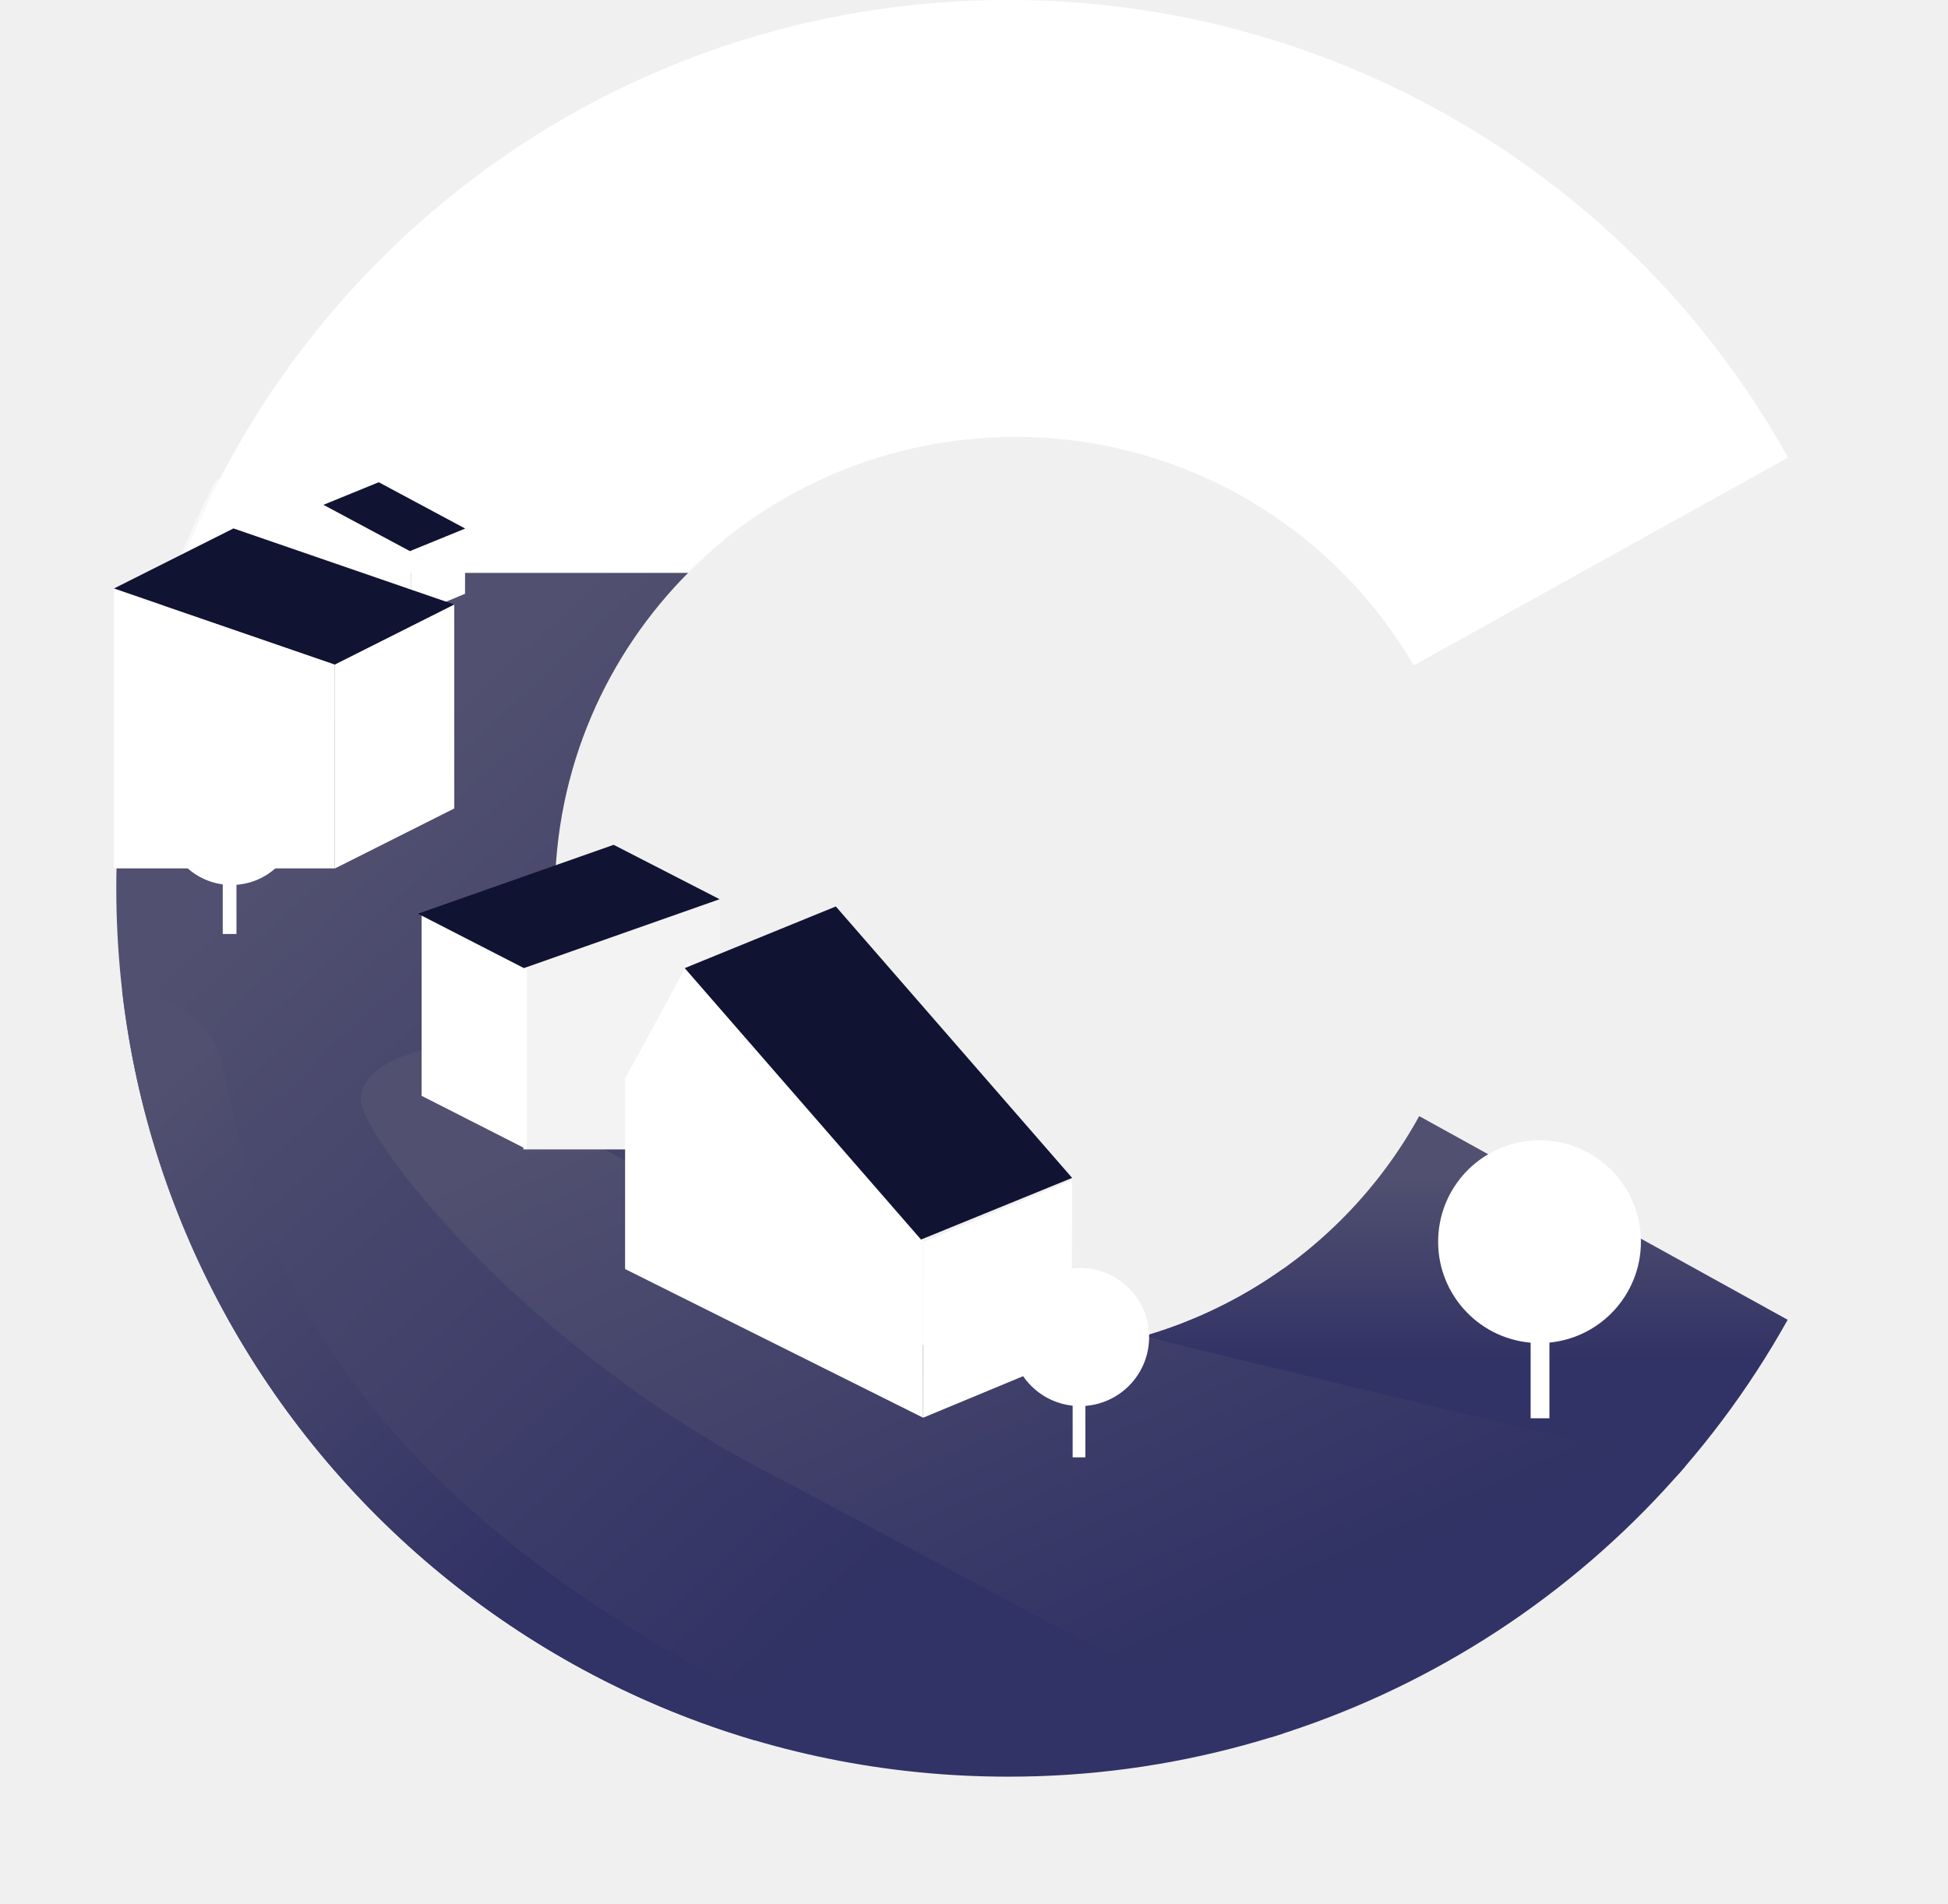
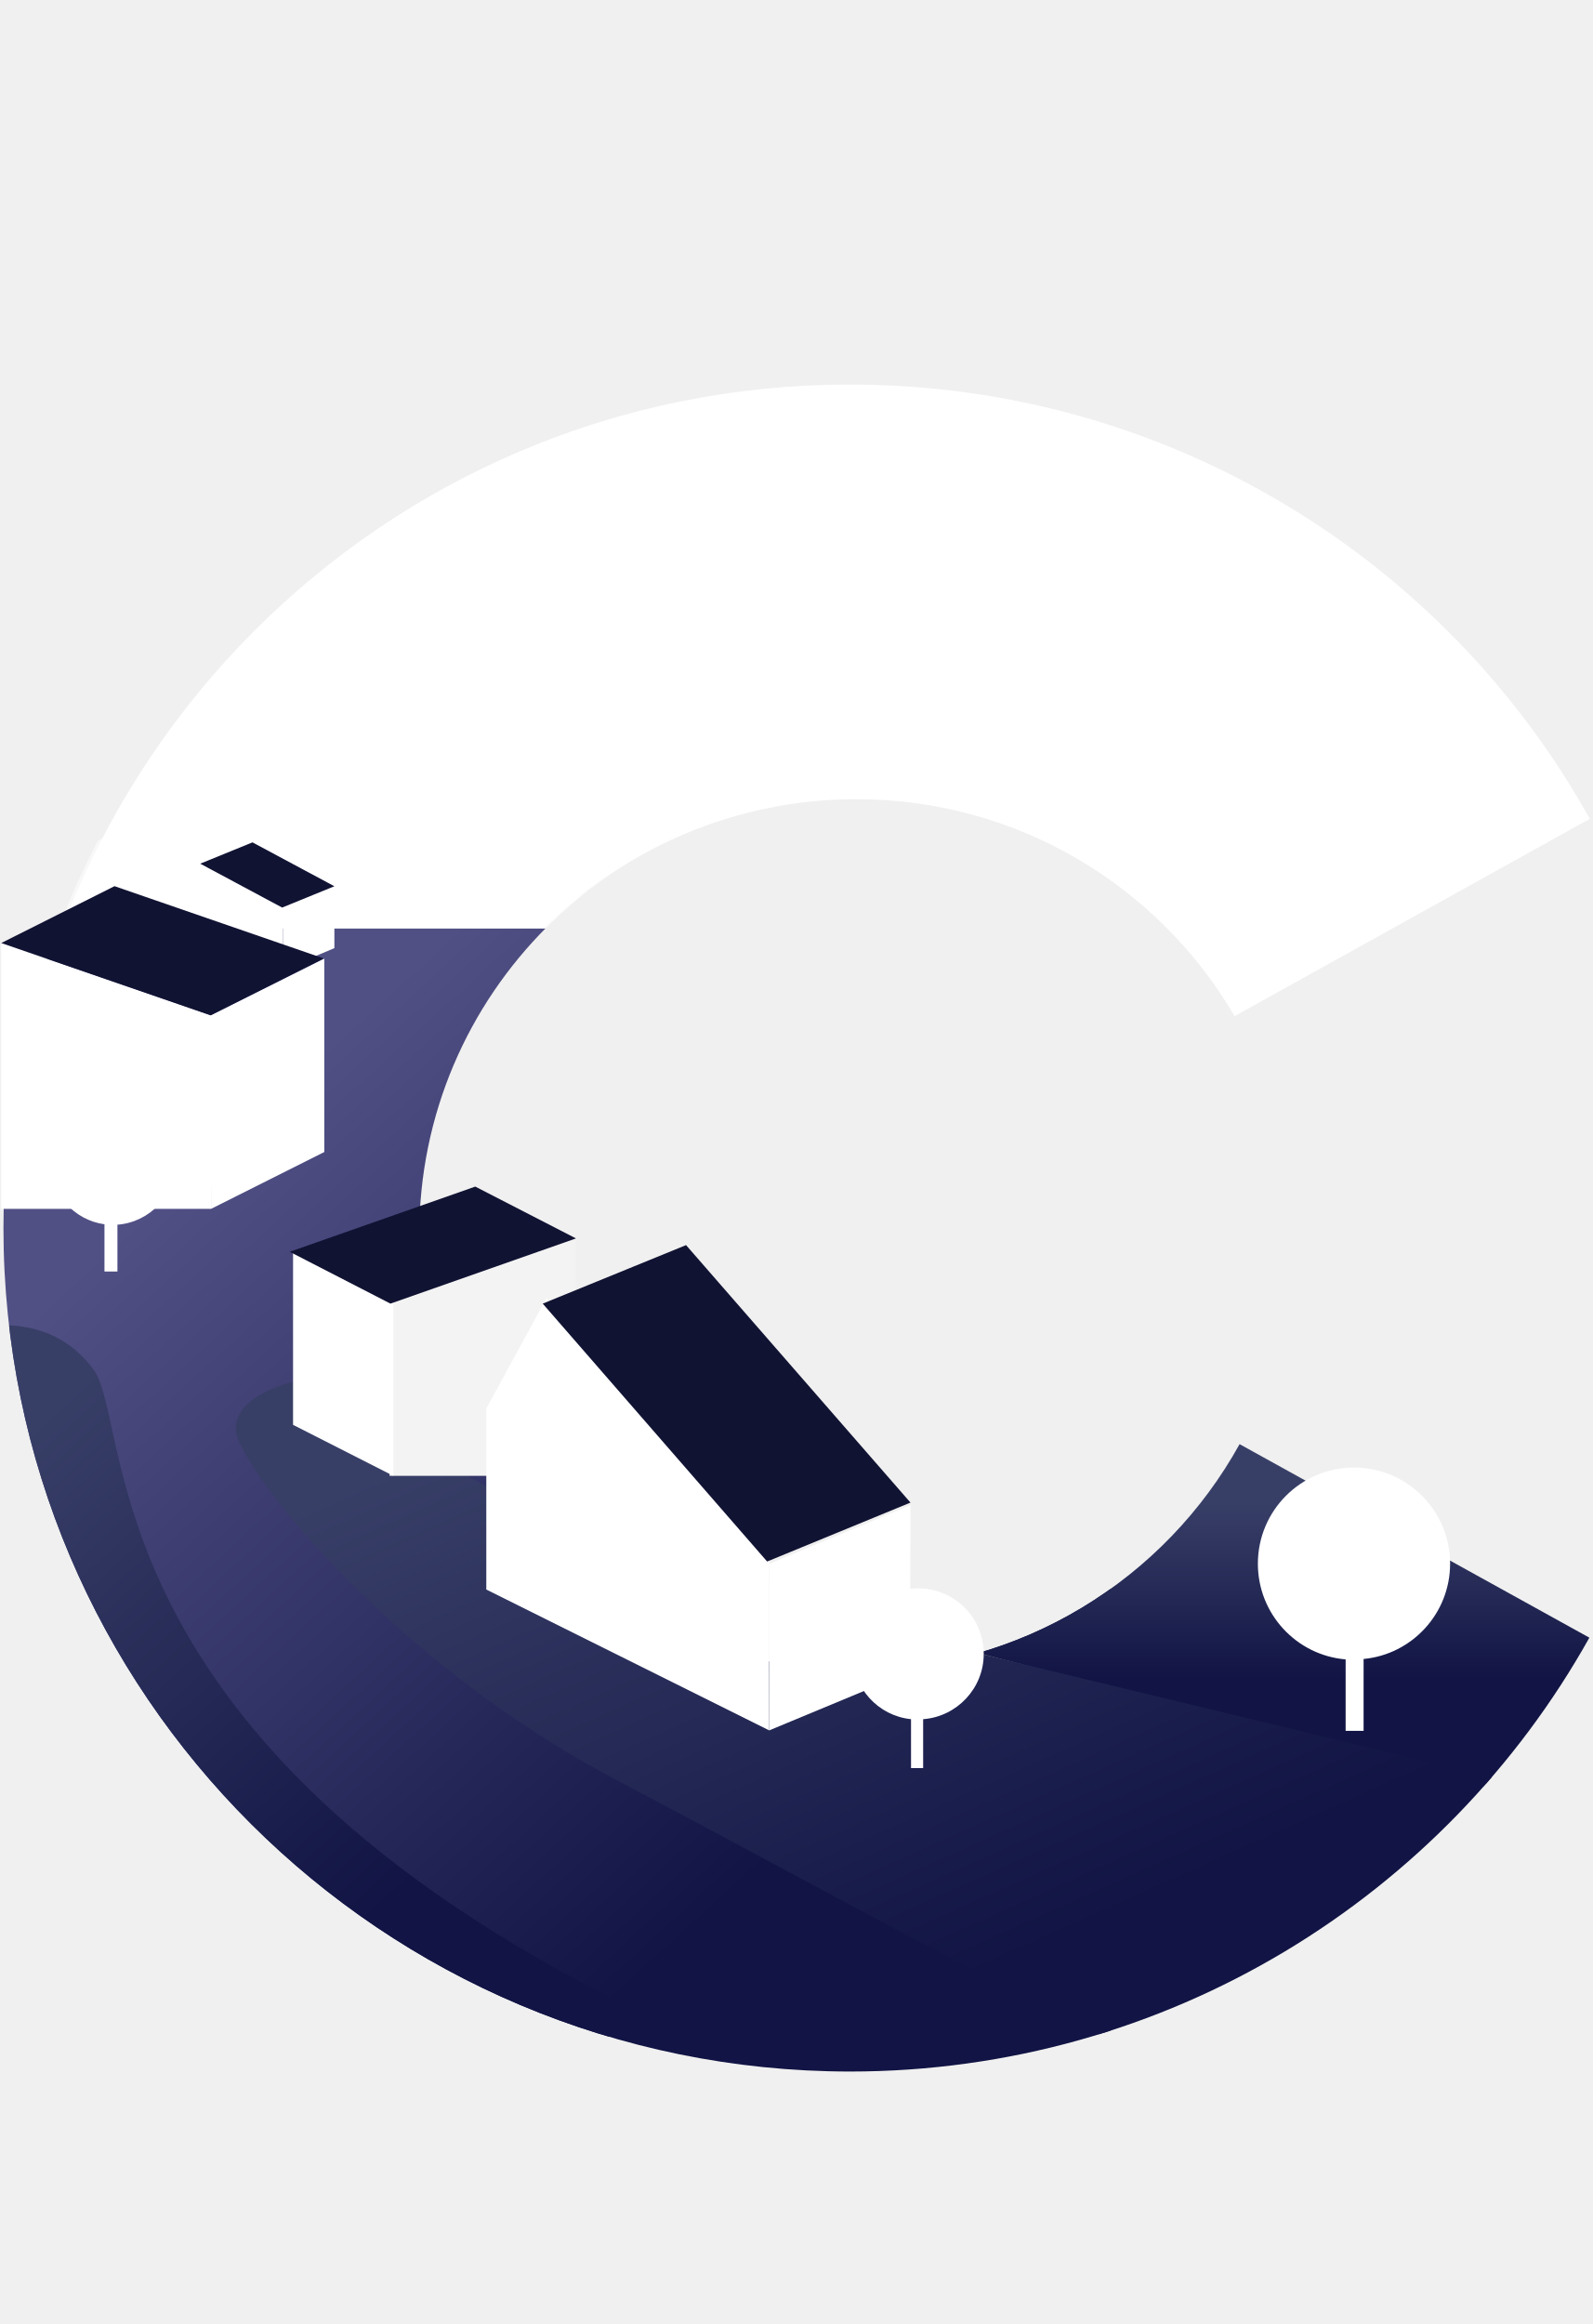
- <svg xmlns="http://www.w3.org/2000/svg" xmlns:xlink="http://www.w3.org/1999/xlink" viewBox="0 0 442.36 432.353">
-   <defs>
-     <linearGradient id="a" x1="167.061" y1="226.441" x2="167.061" y2="226.163" gradientTransform="matrix(379.63, 0, 0, -403.529, -63230.452, 91375.649)" gradientUnits="userSpaceOnUse">
-       <stop offset="0" stop-color="#fff" />
-       <stop offset="1" stop-color="#fff" />
+ <svg xmlns="http://www.w3.org/2000/svg" version="1.1" id="Layer_1" x="0px" y="0px" viewBox="0 0 381 556" style="enable-background:new 0 0 381 556;" xml:space="preserve">
+   <style type="text/css">
+ 	.st0{fill:url(#path-2_8_);}
+ 	.st1{filter:url(#Adobe_OpacityMaskFilter);}
+ 	.st2{fill:#FFFFFF;}
+ 	.st3{opacity:0.511;mask:url(#mask-3_1_);fill:#FFFFFF;enable-background:new    ;}
+ 	.st4{filter:url(#Adobe_OpacityMaskFilter_1_);}
+ 	.st5{opacity:0.511;mask:url(#mask-3_2_);fill:#FFFFFF;enable-background:new    ;}
+ 	.st6{filter:url(#Adobe_OpacityMaskFilter_2_);}
+ 	.st7{mask:url(#mask-3_3_);fill:url(#Rectangle-4_1_);}
+ 	.st8{filter:url(#Adobe_OpacityMaskFilter_3_);}
+ 	.st9{mask:url(#mask-3_4_);fill:url(#Rectangle-3_1_);stroke:#979797;stroke-width:0.824;}
+ 	.st10{filter:url(#Adobe_OpacityMaskFilter_4_);}
+ 	.st11{mask:url(#mask-3_5_);fill:url(#Path-11_1_);}
+ 	.st12{filter:url(#Adobe_OpacityMaskFilter_5_);}
+ 	.st13{mask:url(#mask-3_6_);fill:url(#Path-14_1_);}
+ 	.st14{fill:#111333;}
+ 	.st15{fill:#F3F3F3;}
+ 	.st16{fill:url(#Combined-Shape_3_);}
+ 	.st17{fill:url(#Combined-Shape_4_);}
+ 	.st18{fill:url(#Combined-Shape_5_);}
+ </style>
+   <g id="Group-3">
+     <g id="Page-1" transform="translate(0.825299, 0)">
+       <g id="Mask">
+         <linearGradient id="path-2_8_" gradientUnits="userSpaceOnUse" x1="166.236" y1="378.59" x2="166.236" y2="378.311" gradientTransform="matrix(379.6304 0 0 -403.5294 -62917.969 152864.125)">
+           <stop offset="0" style="stop-color:#FFFFFF" />
+           <stop offset="1" style="stop-color:#FFFFFF" />
+         </linearGradient>
+         <path id="path-2_1_" class="st0" d="M379.6,195.9l-85,47.2c-18.1-31-51.8-51.9-90.5-51.9c-57.8,0-105.6,46.6-105.6,104.2     s47.8,106.2,105.6,106.2c39.5,0,73.9-21.9,91.7-54.1l81.7,44.3c-34.6,61.9-98.9,101.8-175,101.8C90.7,493.5,1,405.2,1,293.8     S90.7,92,202.5,92C278.7,92,345.1,133.9,379.6,195.9z" />
+       </g>
+       <defs>
+         <filter id="Adobe_OpacityMaskFilter" filterUnits="userSpaceOnUse" x="-2.1" y="185.4" width="143.1" height="38.5">
+           <feColorMatrix type="matrix" values="1 0 0 0 0  0 1 0 0 0  0 0 1 0 0  0 0 0 1 0" />
+         </filter>
+       </defs>
+       <mask maskUnits="userSpaceOnUse" x="-2.1" y="185.4" width="143.1" height="38.5" id="mask-3_1_">
+         <g class="st1">
+           <path id="path-2_2_" class="st2" d="M379.6,195.9l-85,47.2c-18.1-31-51.8-51.9-90.5-51.9c-57.8,0-104.6,46.6-104.6,104.2      s46.8,104.2,104.6,104.2c39.5,0,73.9-21.9,91.7-54.1l83.7,46.3c-34.6,61.9-100.9,103.8-177,103.8C90.7,495.5,0,405.2,0,293.8      S90.7,92,202.5,92C278.7,92,345.1,133.9,379.6,195.9z" />
+         </g>
+       </mask>
+       <polygon id="Path-2" class="st3" points="20.6,201.9 58.3,185.4 141,215.7 136,223.9 -2.1,223.9   " />
+       <defs>
+         <filter id="Adobe_OpacityMaskFilter_1_" filterUnits="userSpaceOnUse" x="10.8" y="175.2" width="218.1" height="48.4">
+           <feColorMatrix type="matrix" values="1 0 0 0 0  0 1 0 0 0  0 0 1 0 0  0 0 0 1 0" />
+         </filter>
+       </defs>
+       <mask maskUnits="userSpaceOnUse" x="10.8" y="175.2" width="218.1" height="48.4" id="mask-3_2_">
+         <g class="st4">
+           <path id="path-2_3_" class="st2" d="M379.6,195.9l-85,47.2c-18.1-31-51.8-51.9-90.5-51.9c-57.8,0-104.6,46.6-104.6,104.2      s46.8,104.2,104.6,104.2c39.5,0,73.9-21.9,91.7-54.1l83.7,46.3c-34.6,61.9-100.9,103.8-177,103.8C90.7,495.5,0,405.2,0,293.8      S90.7,92,202.5,92C278.7,92,345.1,133.9,379.6,195.9z" />
+         </g>
+       </mask>
+       <polygon id="Path-2_1_" class="st5" points="99,184.1 146.3,175.2 229,213.2 224,223.6 10.8,221.6   " />
+       <defs>
+         <filter id="Adobe_OpacityMaskFilter_2_" filterUnits="userSpaceOnUse" x="-26.4" y="222.1" width="291.3" height="302.2">
+           <feColorMatrix type="matrix" values="1 0 0 0 0  0 1 0 0 0  0 0 1 0 0  0 0 0 1 0" />
+         </filter>
+       </defs>
+       <mask maskUnits="userSpaceOnUse" x="-26.4" y="222.1" width="291.3" height="302.2" id="mask-3_3_">
+         <g class="st6">
+           <path id="path-2_4_" class="st2" d="M379.6,195.9l-85,47.2c-18.1-31-51.8-51.9-90.5-51.9c-57.8,0-104.6,46.6-104.6,104.2      s46.8,104.2,104.6,104.2c39.5,0,73.9-21.9,91.7-54.1l83.7,46.3c-34.6,61.9-100.9,103.8-177,103.8C90.7,495.5,0,405.2,0,293.8      S90.7,92,202.5,92C278.7,92,345.1,133.9,379.6,195.9z" />
+         </g>
+       </mask>
+       <linearGradient id="Rectangle-4_1_" gradientUnits="userSpaceOnUse" x1="165.837" y1="378.588" x2="166.316" y2="378.044" gradientTransform="matrix(291.3306 0 0 -302.2353 -48271.191 114705.055)">
+         <stop offset="1.201923e-03" style="stop-color:#515085" />
+         <stop offset="0.298" style="stop-color:#3E3E72" />
+         <stop offset="0.502" style="stop-color:#313265" />
+         <stop offset="1" style="stop-color:#111444" />
+       </linearGradient>
+       <rect id="Rectangle-4" x="-26.4" y="222.1" class="st7" width="291.3" height="302.2" />
+       <defs>
+         <filter id="Adobe_OpacityMaskFilter_3_" filterUnits="userSpaceOnUse" x="207.5" y="290.9" width="208.5" height="150.9">
+           <feColorMatrix type="matrix" values="1 0 0 0 0  0 1 0 0 0  0 0 1 0 0  0 0 0 1 0" />
+         </filter>
+       </defs>
+       <mask maskUnits="userSpaceOnUse" x="207.5" y="290.9" width="208.5" height="150.9" id="mask-3_4_">
+         <g class="st8">
+           <path id="path-2_5_" class="st2" d="M379.6,195.9l-85,47.2c-18.1-31-51.8-51.9-90.5-51.9c-57.8,0-104.6,46.6-104.6,104.2      s46.8,104.2,104.6,104.2c39.5,0,73.9-21.9,91.7-54.1l83.7,46.3c-34.6,61.9-100.9,103.8-177,103.8C90.7,495.5,0,405.2,0,293.8      S90.7,92,202.5,92C278.7,92,345.1,133.9,379.6,195.9z" />
+         </g>
+       </mask>
+       <linearGradient id="Rectangle-3_1_" gradientUnits="userSpaceOnUse" x1="165.87" y1="379.133" x2="165.87" y2="378.85" gradientTransform="matrix(207.6114 0 0 -149.9282 -34124.852 57202.293)">
+         <stop offset="0" style="stop-color:#383F67" />
+         <stop offset="1" style="stop-color:#111444" />
+       </linearGradient>
+       <path id="Rectangle-3" class="st9" d="M207.9,291.4v98l201.9,51.9l5.7-111.8L207.9,291.4z" />
+       <defs>
+         <filter id="Adobe_OpacityMaskFilter_4_" filterUnits="userSpaceOnUse" x="-6.8" y="317" width="157.2" height="184.9">
+           <feColorMatrix type="matrix" values="1 0 0 0 0  0 1 0 0 0  0 0 1 0 0  0 0 0 1 0" />
+         </filter>
+       </defs>
+       <mask maskUnits="userSpaceOnUse" x="-6.8" y="317" width="157.2" height="184.9" id="mask-3_5_">
+         <g class="st10">
+           <path id="path-2_6_" class="st2" d="M379.6,195.9l-85,47.2c-18.1-31-51.8-51.9-90.5-51.9c-57.8,0-104.6,46.6-104.6,104.2      s46.8,104.2,104.6,104.2c39.5,0,73.9-21.9,91.7-54.1l83.7,46.3c-34.6,61.9-100.9,103.8-177,103.8C90.7,495.5,0,405.2,0,293.8      S90.7,92,202.5,92C278.7,92,345.1,133.9,379.6,195.9z" />
+         </g>
+       </mask>
+       <linearGradient id="Path-11_1_" gradientUnits="userSpaceOnUse" x1="165.175" y1="379.142" x2="165.679" y2="378.488" gradientTransform="matrix(157.1896 0 0 -184.8618 -25960.721 70432.703)">
+         <stop offset="0" style="stop-color:#383F67" />
+         <stop offset="1" style="stop-color:#111444" />
+       </linearGradient>
+       <path id="Path-11" class="st11" d="M-6.8,317.4c12.6-1.7,22.1,1.7,28.4,10.3c9.4,12.8-1.9,88.3,128.8,152.8l-17,21.4l-131.4-71    L-6.8,317.4z" />
+       <defs>
+         <filter id="Adobe_OpacityMaskFilter_5_" filterUnits="userSpaceOnUse" x="55.5" y="330.4" width="326.2" height="170.8">
+           <feColorMatrix type="matrix" values="1 0 0 0 0  0 1 0 0 0  0 0 1 0 0  0 0 0 1 0" />
+         </filter>
+       </defs>
+       <mask maskUnits="userSpaceOnUse" x="55.5" y="330.4" width="326.2" height="170.8" id="mask-3_6_">
+         <g class="st12">
+           <path id="path-2_7_" class="st2" d="M379.6,195.9l-85,47.2c-18.1-31-51.8-51.9-90.5-51.9c-57.8,0-104.6,46.6-104.6,104.2      s46.8,104.2,104.6,104.2c39.5,0,73.9-21.9,91.7-54.1l83.7,46.3c-34.6,61.9-100.9,103.8-177,103.8C90.7,495.5,0,405.2,0,293.8      S90.7,92,202.5,92C278.7,92,345.1,133.9,379.6,195.9z" />
+         </g>
+       </mask>
+       <linearGradient id="Path-14_1_" gradientUnits="userSpaceOnUse" x1="165.859" y1="379.341" x2="166.39" y2="378.713" gradientTransform="matrix(326.1897 0 0 -170.8228 -53981.969 65139.434)">
+         <stop offset="0" style="stop-color:#383F67" />
+         <stop offset="1" style="stop-color:#111444" />
+       </linearGradient>
+       <path id="Path-14" class="st13" d="M69.8,330.4c-9.3,2.5-14,6.3-14.3,11.3c-0.3,7.5,34.7,54.5,92,84.6s140.7,77.3,152.4,74.9    c7.8-1.6,35-24.9,81.8-69.9l-228.8-55.1L69.8,330.4z" />
+     </g>
+     <g id="Group-4" transform="translate(42.91556, 109.5294)">
+       <polygon id="Path-10" class="st2" points="0,106.6 0,122.5 24.8,122.5 24.8,107.6 5.3,96.9   " />
+       <polygon id="Rectangle-2" class="st2" points="24.8,107.8 37.1,102.7 37.1,117.3 24.8,122.5   " />
+       <polygon id="Rectangle-2_1_" class="st14" points="5,97.1 17.5,92 37.1,102.5 24.6,107.6   " />
+     </g>
+     <g id="Group-2" transform="translate(0, 119.4118)">
+       <polygon id="Path-8" class="st2" points="0.3,106.2 50.5,123.5 50.5,169.8 0.3,169.8   " />
+       <polygon id="Rectangle" class="st2" points="50.4,123.5 77.6,109.9 77.6,156.2 50.5,169.8   " />
+       <polygon id="Rectangle_1_" class="st14" points="0.3,106.2 27.4,92.6 77.5,109.9 50.4,123.5   " />
+     </g>
+     <g id="Group" transform="translate(103.325, 226.8824) scale(-1, 1) translate(-103.325, -226.8824) translate(68.82497, 191.8824)">
+       <polygon id="Path-8_1_" class="st15" points="0,104.4 44.6,119.7 44.6,161.2 0,161.2   " />
+       <polygon id="Rectangle_2_" class="st2" points="43.7,119.8 67.7,107.6 67.7,149 43.7,161.2   " />
+       <polygon id="Rectangle_3_" class="st14" points="0,104.4 24.1,92 68.5,107.6 44.4,120   " />
+     </g>
+     <g id="Group-4_1_" transform="translate(116.3672, 205.8824)">
+       <polygon id="Path-10_1_" class="st2" points="0,131.1 0,174.4 67.7,208.1 67.7,167.5 14.4,104.7   " />
+       <polygon id="Rectangle-2_2_" class="st2" points="67.8,168.2 101.5,154.2 101.4,194.1 67.7,208.1   " />
+       <polygon id="Rectangle-2_3_" class="st14" points="13.5,106 47.8,92 101.5,153.6 67.2,167.7   " />
+     </g>
+     <linearGradient id="Combined-Shape_3_" gradientUnits="userSpaceOnUse" x1="162.175" y1="383.535" x2="162.175" y2="383.035" gradientTransform="matrix(31.363 0 0 -43 -4866.627 16872)">
+       <stop offset="0" style="stop-color:#FFFFFF" />
+       <stop offset="1" style="stop-color:#FFFFFF" />
    </linearGradient>
-     <mask id="b" x="24.273" y="0" width="381.767" height="403.529" maskUnits="userSpaceOnUse">
-       <g transform="translate(25.584)">
-         <path d="M380.456,103.923l-85.01,47.208a104.593,104.593,0,0,0-90.466-51.9c-57.751,0-104.567,46.647-104.567,104.19S147.229,307.608,204.98,307.608A104.6,104.6,0,0,0,296.7,253.5L380.37,299.76A202.556,202.556,0,0,1,203.32,403.529C91.485,403.529.825,313.2.825,201.765S91.485,0,203.32,0A202.558,202.558,0,0,1,380.456,103.923Z" style="fill: #fff" />
-       </g>
-     </mask>
-     <mask id="c" x="26.41" y="0" width="379.63" height="403.529" maskUnits="userSpaceOnUse">
-       <g transform="translate(25.584)">
-         <path d="M380.456,103.923l-85.01,47.208a104.593,104.593,0,0,0-90.466-51.9c-57.751,0-104.567,46.647-104.567,104.19S147.229,307.608,204.98,307.608A104.6,104.6,0,0,0,296.7,253.5L380.37,299.76A202.556,202.556,0,0,1,203.32,403.529C91.485,403.529.825,313.2.825,201.765S91.485,0,203.32,0A202.558,202.558,0,0,1,380.456,103.923Z" style="fill: #fff" />
-       </g>
-     </mask>
-     <mask id="d" x="0" y="0" width="406.04" height="432.353" maskUnits="userSpaceOnUse">
-       <g transform="translate(25.584)">
-         <path d="M380.456,103.923l-85.01,47.208a104.593,104.593,0,0,0-90.466-51.9c-57.751,0-104.567,46.647-104.567,104.19S147.229,307.608,204.98,307.608A104.6,104.6,0,0,0,296.7,253.5L380.37,299.76A202.556,202.556,0,0,1,203.32,403.529C91.485,403.529.825,313.2.825,201.765S91.485,0,203.32,0A202.558,202.558,0,0,1,380.456,103.923Z" style="fill: #fff" />
-       </g>
-     </mask>
-     <linearGradient id="e" x1="166.662" y1="226.39" x2="167.141" y2="225.845" gradientTransform="matrix(291.331, 0, 0, -302.235, -48485.215, 68613.293)" gradientUnits="userSpaceOnUse">
-       <stop offset="0" stop-color="#515070" />
-       <stop offset="1" stop-color="#313265" />
-     </linearGradient>
-     <mask id="f" x="26.41" y="0" width="415.951" height="403.529" maskUnits="userSpaceOnUse">
-       <g transform="translate(25.584)">
-         <path d="M380.456,103.923l-85.01,47.208a104.593,104.593,0,0,0-90.466-51.9c-57.751,0-104.567,46.647-104.567,104.19S147.229,307.608,204.98,307.608A104.6,104.6,0,0,0,296.7,253.5L380.37,299.76A202.556,202.556,0,0,1,203.32,403.529C91.485,403.529.825,313.2.825,201.765S91.485,0,203.32,0A202.558,202.558,0,0,1,380.456,103.923Z" style="fill: #fff" />
-       </g>
-     </mask>
-     <linearGradient id="g" x1="166.696" y1="226.733" x2="166.696" y2="226.45" gradientTransform="matrix(207.611, 0, 0, -149.928, -34295.37, 34261.205)" xlink:href="#e" />
-     <mask id="h" x="19.62" y="0" width="386.42" height="409.813" maskUnits="userSpaceOnUse">
-       <g transform="translate(25.584)">
-         <path d="M380.456,103.923l-85.01,47.208a104.593,104.593,0,0,0-90.466-51.9c-57.751,0-104.567,46.647-104.567,104.19S147.229,307.608,204.98,307.608A104.6,104.6,0,0,0,296.7,253.5L380.37,299.76A202.556,202.556,0,0,1,203.32,403.529C91.485,403.529.825,313.2.825,201.765S91.485,0,203.32,0A202.558,202.558,0,0,1,380.456,103.923Z" style="fill: #fff" />
-       </g>
-     </mask>
-     <linearGradient id="i" x1="166" y1="226.817" x2="166.504" y2="226.163" gradientTransform="matrix(157.19, 0, 0, -184.862, -26089.624, 42181.715)" xlink:href="#e" />
-     <mask id="j" x="26.41" y="0" width="381.701" height="409.223" maskUnits="userSpaceOnUse">
-       <g transform="translate(25.584)">
-         <path d="M380.456,103.923l-85.01,47.208a104.593,104.593,0,0,0-90.466-51.9c-57.751,0-104.567,46.647-104.567,104.19S147.229,307.608,204.98,307.608A104.6,104.6,0,0,0,296.7,253.5L380.37,299.76A202.556,202.556,0,0,1,203.32,403.529C91.485,403.529.825,313.2.825,201.765S91.485,0,203.32,0A202.558,202.558,0,0,1,380.456,103.923Z" style="fill: #fff" />
-       </g>
-     </mask>
-     <linearGradient id="k" x1="166.684" y1="226.989" x2="167.216" y2="226.362" gradientTransform="matrix(326.19, 0, 0, -170.823, -54250.348, 39022.363)" xlink:href="#e" />
-     <linearGradient id="l" x1="162.175" y1="230.14" x2="162.175" y2="229.64" gradientTransform="matrix(31.363, 0, 0, -43, -4866.627, 10184)" xlink:href="#a" />
-     <linearGradient id="m" x1="161.933" y1="230.328" x2="161.933" y2="229.636" gradientTransform="matrix(30, 0, 0, -41.131, -4831, 9644.657)" xlink:href="#a" />
-     <linearGradient id="n" x1="163.873" y1="228.82" x2="163.873" y2="228.229" gradientTransform="matrix(46.046, 0, 0, -63.131, -7221.716, 14704.657)" xlink:href="#a" />
-   </defs>
-   <g>
-     <g>
-       <path d="M380.456,103.923l-85.01,47.208a104.593,104.593,0,0,0-90.466-51.9c-57.751,0-105.567,46.647-105.567,104.19s47.816,106.19,105.567,106.19A104.6,104.6,0,0,0,296.7,255.5L378.37,299.76c-34.582,61.9-98.908,101.769-175.05,101.769C91.485,401.529,1.825,313.2,1.825,201.765S91.485,0,203.32,0A202.558,202.558,0,0,1,380.456,103.923Z" transform="translate(25.584)" style="fill: url(#a)" />
-       <g style="mask: url(#b)">
-         <polygon points="47.057 109.908 84.732 93.41 167.402 123.702 162.417 131.915 24.273 131.915 47.057 109.908" style="fill: #fff;opacity: 0.512;isolation: isolate" />
-       </g>
-       <g style="mask: url(#c)">
-         <polygon points="125.422 92.096 172.7 83.176 255.37 121.243 250.384 131.564 37.249 129.62 125.422 92.096" style="fill: #fff;opacity: 0.512;isolation: isolate" />
-       </g>
-       <g style="mask: url(#d)">
-         <rect y="130.118" width="291.331" height="302.235" style="fill: url(#e)" />
-       </g>
-       <g style="mask: url(#f)">
-         <path d="M208.735,199.43v98.01L410.68,349.359l5.666-111.842Z" transform="translate(25.584)" style="stroke: #979797;stroke-width: 0.824px;fill: url(#g)" />
-       </g>
-       <g style="mask: url(#h)">
-         <path d="M-5.965,225.366q18.92-2.523,28.368,10.291c9.449,12.813-1.935,88.294,128.822,152.778L134.27,409.813,2.919,338.78Z" transform="translate(25.584)" style="fill: url(#i)" />
-       </g>
-       <g style="mask: url(#j)">
-         <path d="M70.609,238.4q-13.93,3.768-14.27,11.266c-.339,7.5,34.691,54.535,92.028,84.581s140.714,77.261,152.353,74.89q11.638-2.372,81.806-69.864L153.769,284.212Z" transform="translate(25.584)" style="fill: url(#k)" />
-       </g>
-     </g>
-     <g>
-       <polygon points="68.5 124.158 68.5 140 93.259 140 93.259 125.126 73.767 114.471 68.5 124.158" style="fill: #fff" />
-       <polygon points="93.297 125.368 105.638 120.235 105.6 134.867 93.259 140 93.297 125.368" style="fill: #fff" />
-       <polygon points="73.452 114.659 86.006 109.529 105.638 120.047 93.084 125.176 73.452 114.659" style="fill: #111333" />
-     </g>
-     <g>
-       <polygon points="25.888 133.653 76.035 150.873 76.035 197.236 25.888 197.236 25.888 133.653" style="fill: #fff" />
-       <polygon points="76.025 150.921 103.152 137.286 103.162 183.624 76.035 197.26 76.025 150.921" style="fill: #fff" />
-       <polygon points="25.891 133.655 53.018 120.019 103.131 137.29 76.004 150.926 25.891 133.655" style="fill: #111333" />
-     </g>
-     <g>
-       <polygon points="163.409 204.235 118.843 219.625 118.843 261.059 163.409 261.059 163.409 204.235" style="fill: #f3f3f3" />
-       <polygon points="119.668 219.7 95.744 207.529 95.735 248.888 119.659 261.059 119.668 219.7" style="fill: #fff" />
-       <polygon points="163.409 204.236 139.352 191.882 94.909 207.529 118.967 219.882 163.409 204.236" style="fill: #111333" />
-     </g>
-     <g>
-       <polygon points="141.951 244.991 141.951 288.235 209.626 322 209.626 281.397 156.348 218.547 141.951 244.991" style="fill: #fff" />
-       <polygon points="209.731 282.06 243.463 268.048 243.358 307.988 209.626 322 209.731 282.06" style="fill: #fff" />
-       <polygon points="155.486 219.886 189.801 205.882 243.463 267.533 209.149 281.536 155.486 219.886" style="fill: #111333" />
-     </g>
-     <path d="M220.89,319.317V331H218V319.274a15.686,15.686,0,1,1,2.89.043Z" transform="translate(25.584)" style="fill: url(#l)" />
+     <path id="Combined-Shape" class="st16" d="M220.9,411.3V423H218v-11.7c-7.9-0.8-14-7.5-14-15.6c0-8.7,7-15.7,15.7-15.7   s15.7,7,15.7,15.7C235.4,403.9,229,410.7,220.9,411.3z" />
  </g>
-   <path d="M28.112,200.959v11.172H25V200.868a15.008,15.008,0,1,1,3.112.091Z" transform="translate(25.584)" style="fill: url(#m)" />
-   <path d="M326.265,304.938v17.193H322V304.959a23.026,23.026,0,1,1,4.265-.021Z" transform="translate(25.584)" style="fill: url(#n)" />
+   <linearGradient id="Combined-Shape_4_" gradientUnits="userSpaceOnUse" x1="161.933" y1="383.786" x2="161.933" y2="383.095" gradientTransform="matrix(30 0 0 -41.1312 -4831 16048.603)">
+     <stop offset="0" style="stop-color:#FFFFFF" />
+     <stop offset="1" style="stop-color:#FFFFFF" />
+   </linearGradient>
+   <path id="Combined-Shape_1_" class="st17" d="M28.1,293v11.2H25v-11.3c-7.3-1-13-7.3-13-14.9c0-8.3,6.7-15,15-15s15,6.7,15,15  C42,285.9,35.9,292.4,28.1,293z" />
+   <linearGradient id="Combined-Shape_5_" gradientUnits="userSpaceOnUse" x1="163.873" y1="381.77" x2="163.873" y2="381.179" gradientTransform="matrix(46.0462 0 0 -63.1312 -7221.716 24452.604)">
+     <stop offset="0" style="stop-color:#FFFFFF" />
+     <stop offset="1" style="stop-color:#FFFFFF" />
+   </linearGradient>
+   <path id="Combined-Shape_2_" class="st18" d="M326.3,396.9v17.2H322V397c-11.8-1-21-10.9-21-22.9c0-12.7,10.3-23,23-23  s23,10.3,23,23C347,386,337.9,395.8,326.3,396.9z" />
</svg>
